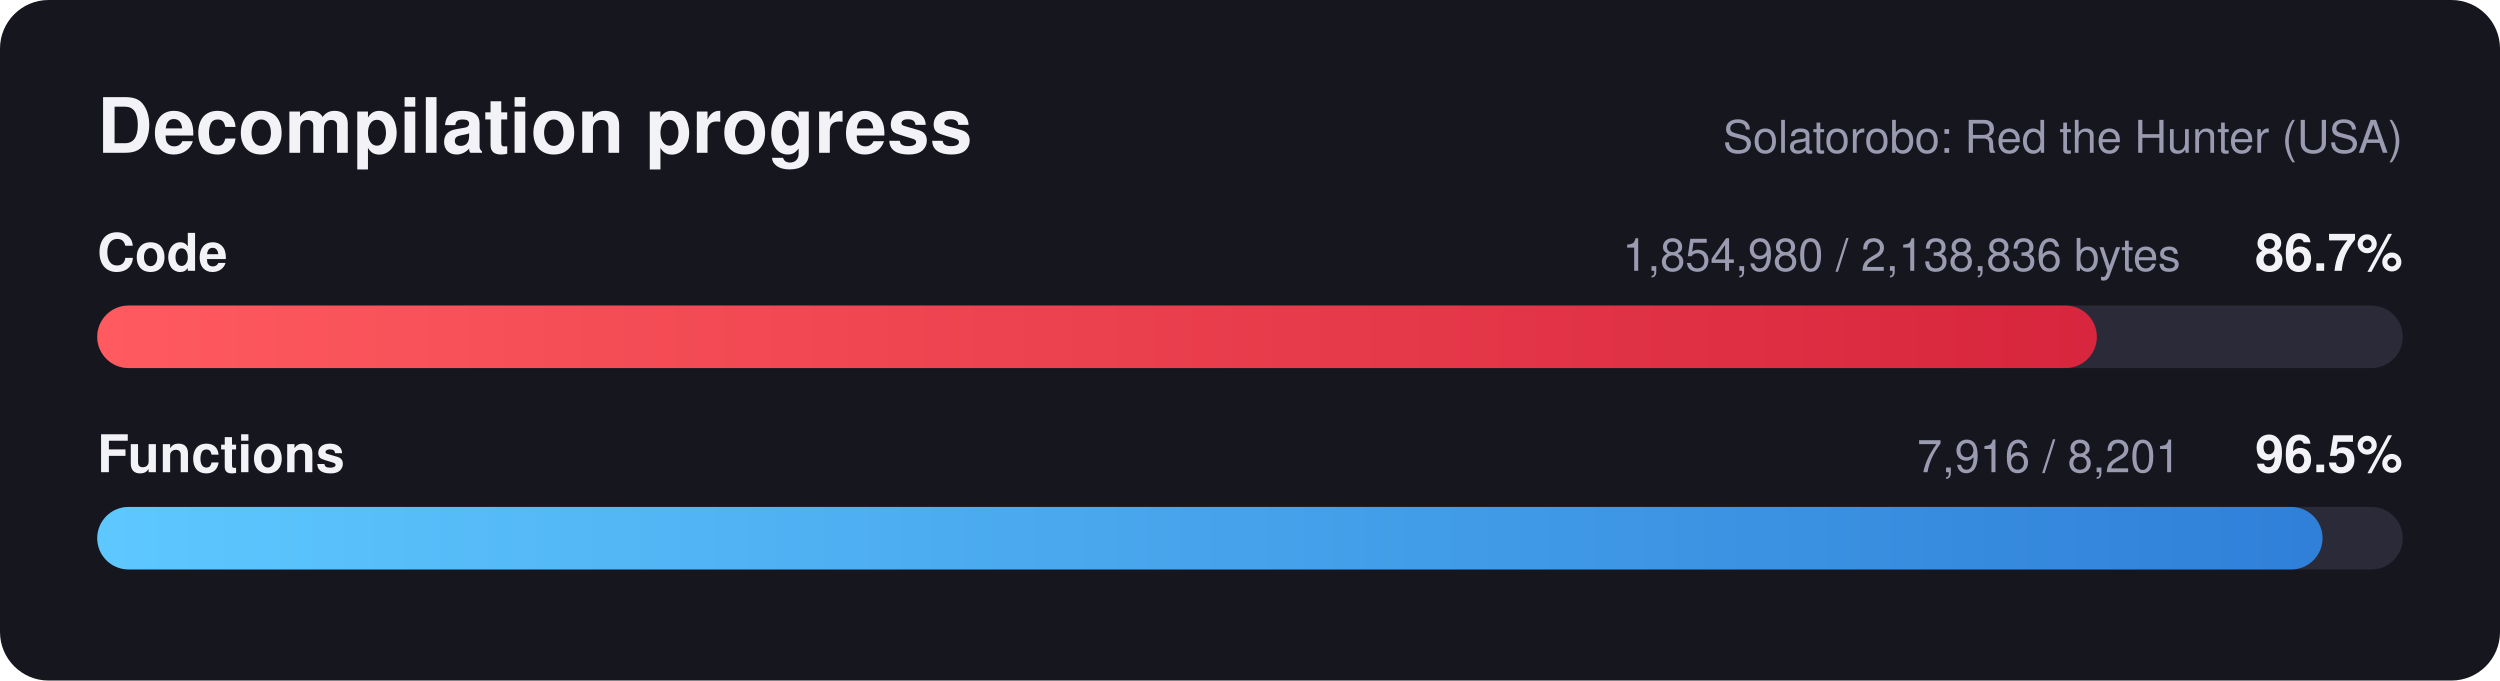
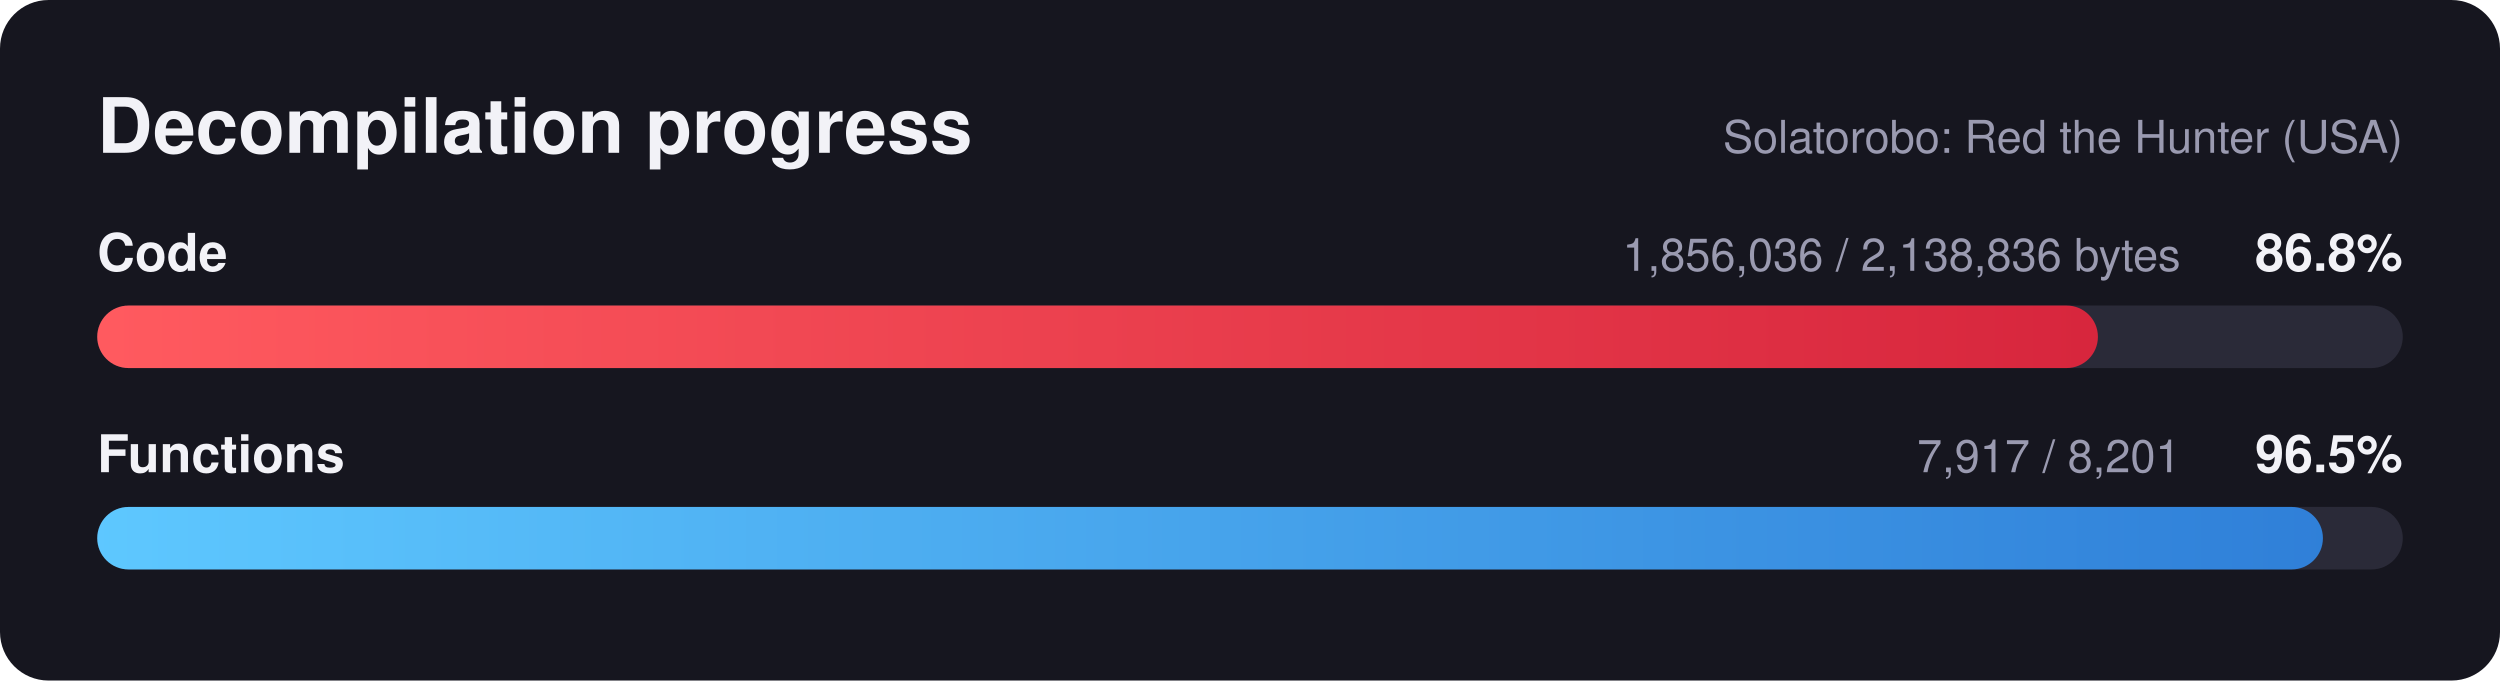
<svg xmlns="http://www.w3.org/2000/svg" width="720" height="196" viewBox="0 0 720 196" font-family="Segoe UI, Helvetica, Arial, sans-serif">
  <defs>
    <linearGradient id="red" x1="0" x2="1" y1="0" y2="0">
      <stop offset="0" stop-color="#ff5a5f" />
      <stop offset="1" stop-color="#d7263d" />
    </linearGradient>
    <linearGradient id="blue" x1="0" x2="1" y1="0" y2="0">
      <stop offset="0" stop-color="#5ec8ff" />
      <stop offset="1" stop-color="#2f7fd8" />
    </linearGradient>
  </defs>
  <rect width="720" height="196" rx="14" fill="#16161f" />
  <text x="28" y="44" fill="#f2f2f7" font-size="22" font-weight="700">Decompilation progress</text>
  <text x="692" y="44" fill="#9a9ab0" font-size="13" text-anchor="end">Solatorobo: Red the Hunter (USA)</text>
  <text x="28" y="78" fill="#f2f2f7" font-size="15" font-weight="600">Code</text>
-   <text x="692" y="78" fill="#f2f2f7" font-size="15" font-weight="700" text-anchor="end">86.7%</text>
-   <text x="628" y="78" fill="#9a9ab0" font-size="13" text-anchor="end">1,854,980 / 2,138,836 bytes</text>
+   <text x="692" y="78" fill="#f2f2f7" font-size="15" font-weight="700" text-anchor="end">86.8%</text>
+   <text x="628" y="78" fill="#9a9ab0" font-size="13" text-anchor="end">1,856,036 / 2,138,836 bytes</text>
  <rect x="28" y="88" width="664" height="18" rx="9.0" fill="#2a2a38" />
-   <rect x="28" y="88" width="575.9" height="18" rx="9.0" fill="url(#red)" />
+   <rect x="28" y="88" width="576.2" height="18" rx="9.0" fill="url(#red)" />
  <text x="28" y="136" fill="#f2f2f7" font-size="15" font-weight="600">Functions</text>
  <text x="692" y="136" fill="#f2f2f7" font-size="15" font-weight="700" text-anchor="end">96.5%</text>
-   <text x="628" y="136" fill="#9a9ab0" font-size="13" text-anchor="end">7,916 / 8,201</text>
+   <text x="628" y="136" fill="#9a9ab0" font-size="13" text-anchor="end">7,917 / 8,201</text>
  <rect x="28" y="146" width="664" height="18" rx="9.0" fill="#2a2a38" />
-   <rect x="28" y="146" width="640.9" height="18" rx="9.0" fill="url(#blue)" />
+   <rect x="28" y="146" width="641.0" height="18" rx="9.0" fill="url(#blue)" />
</svg>
